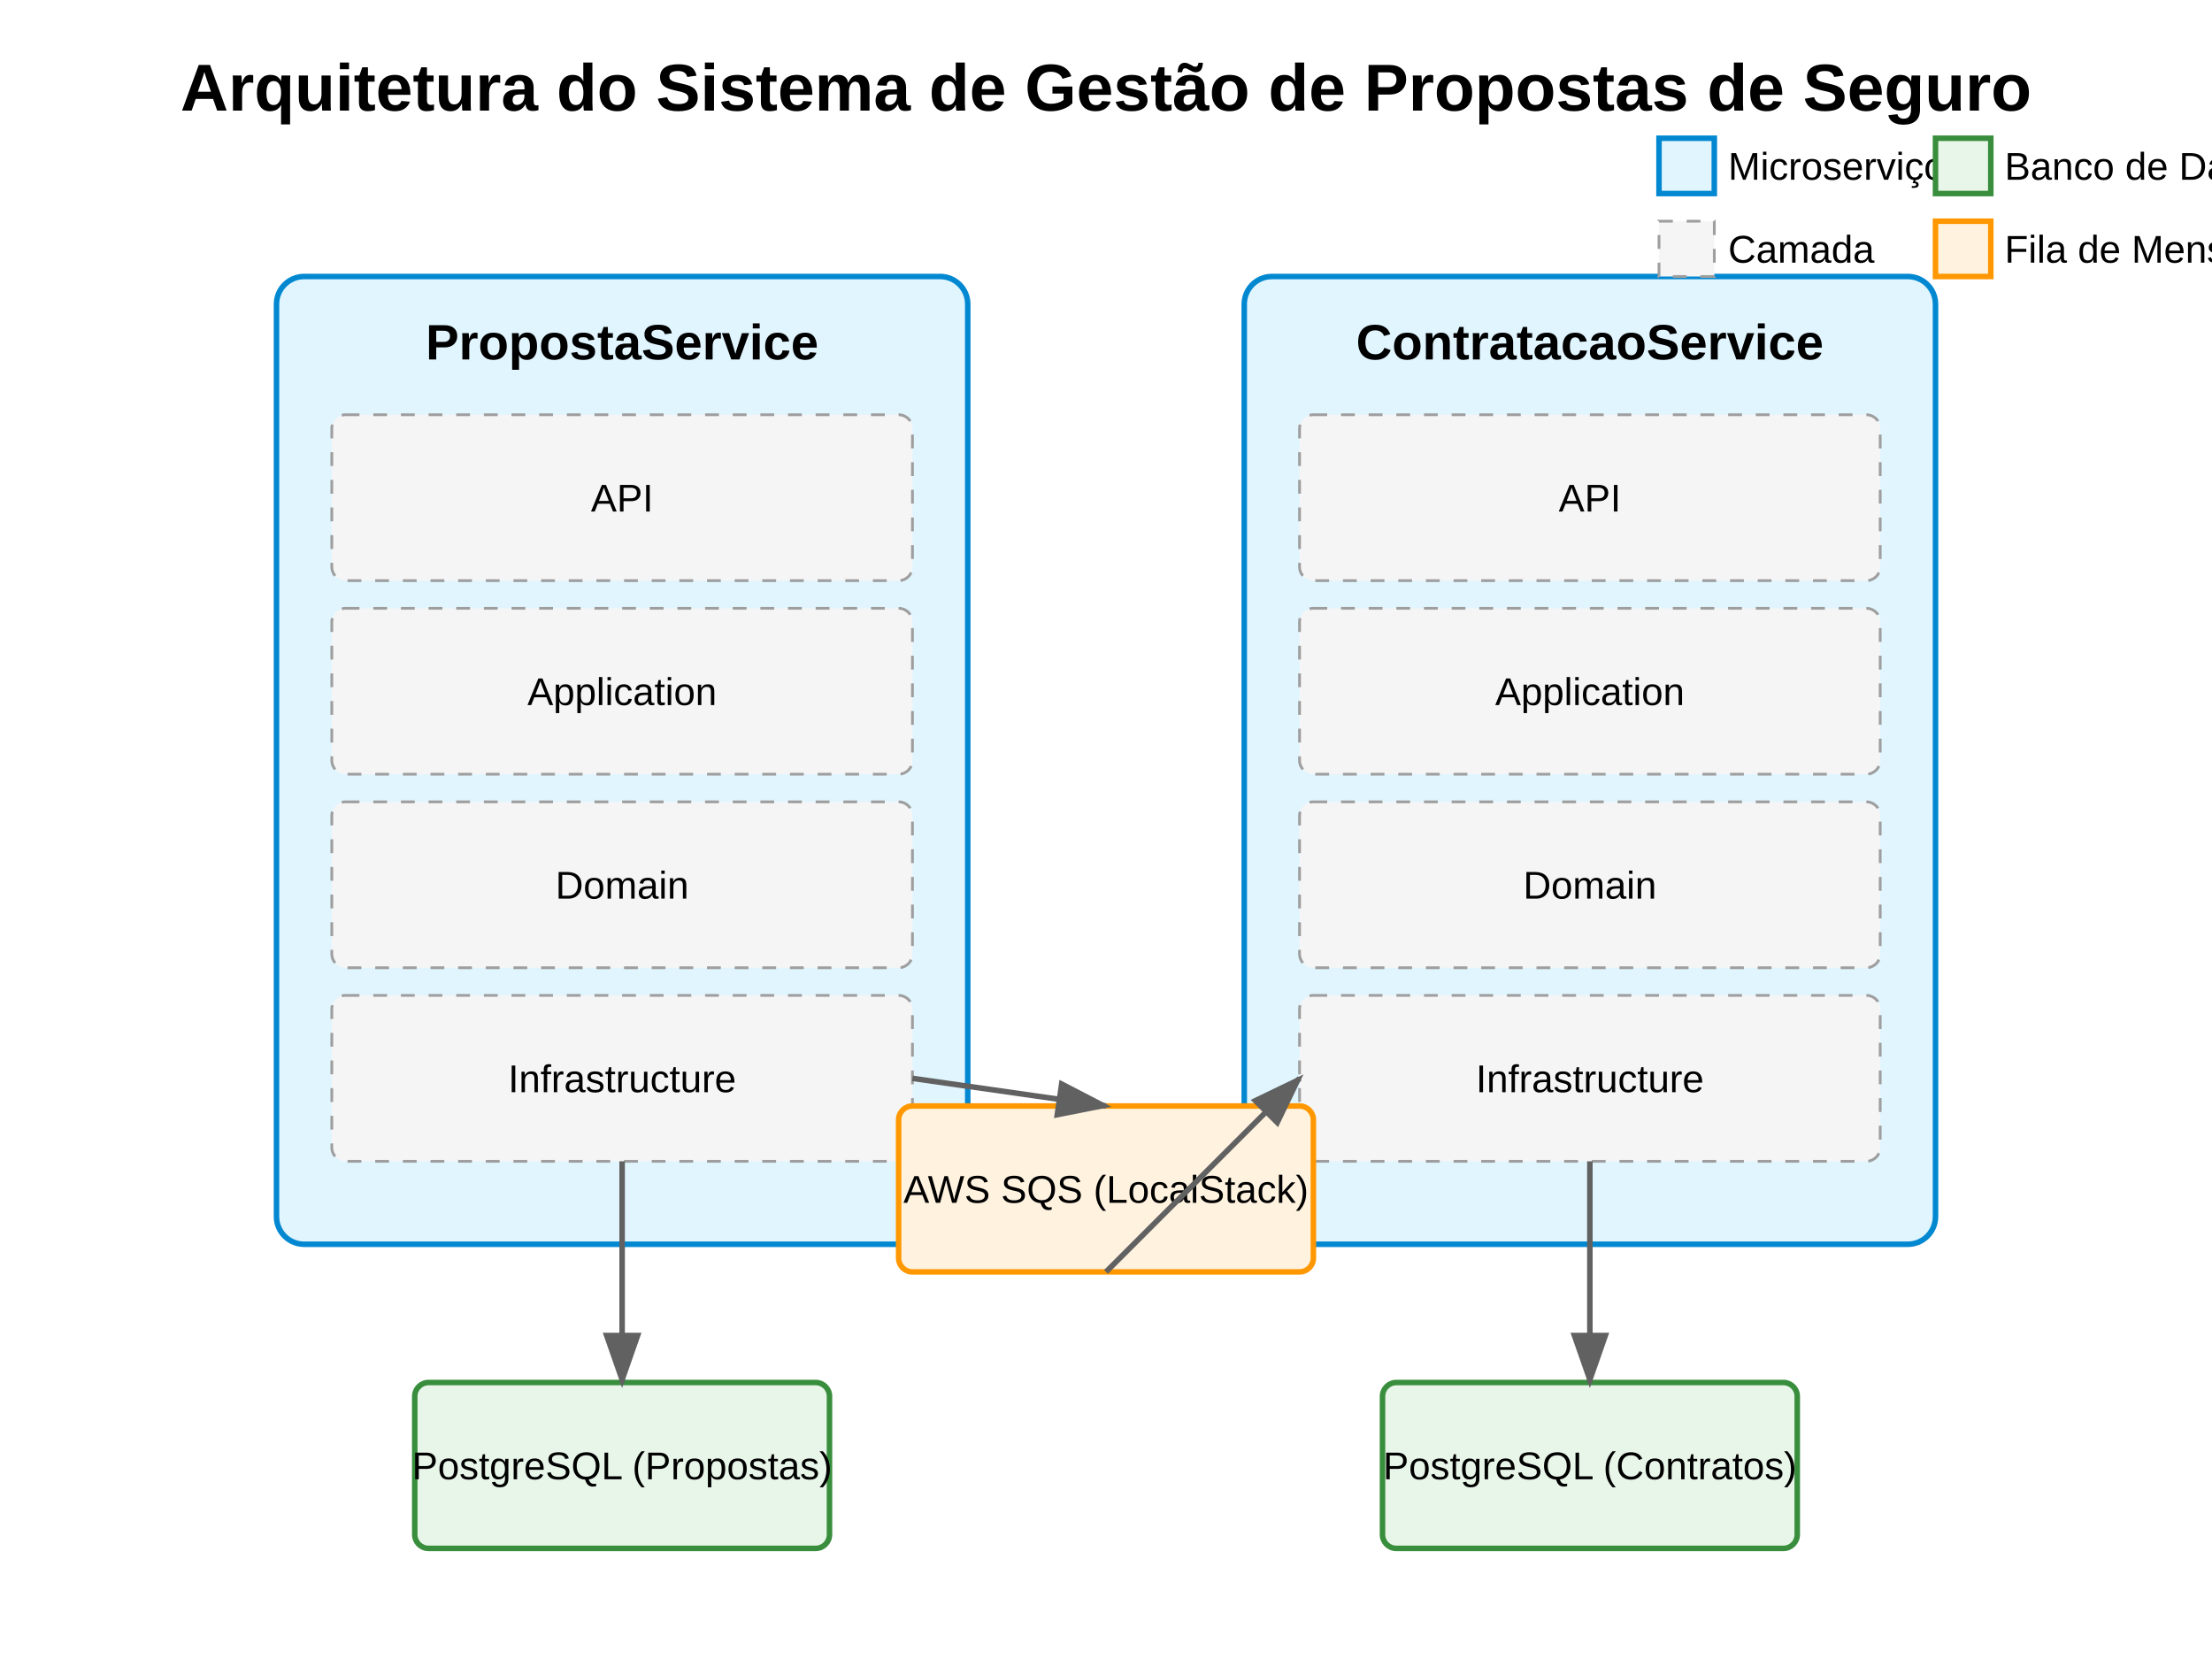
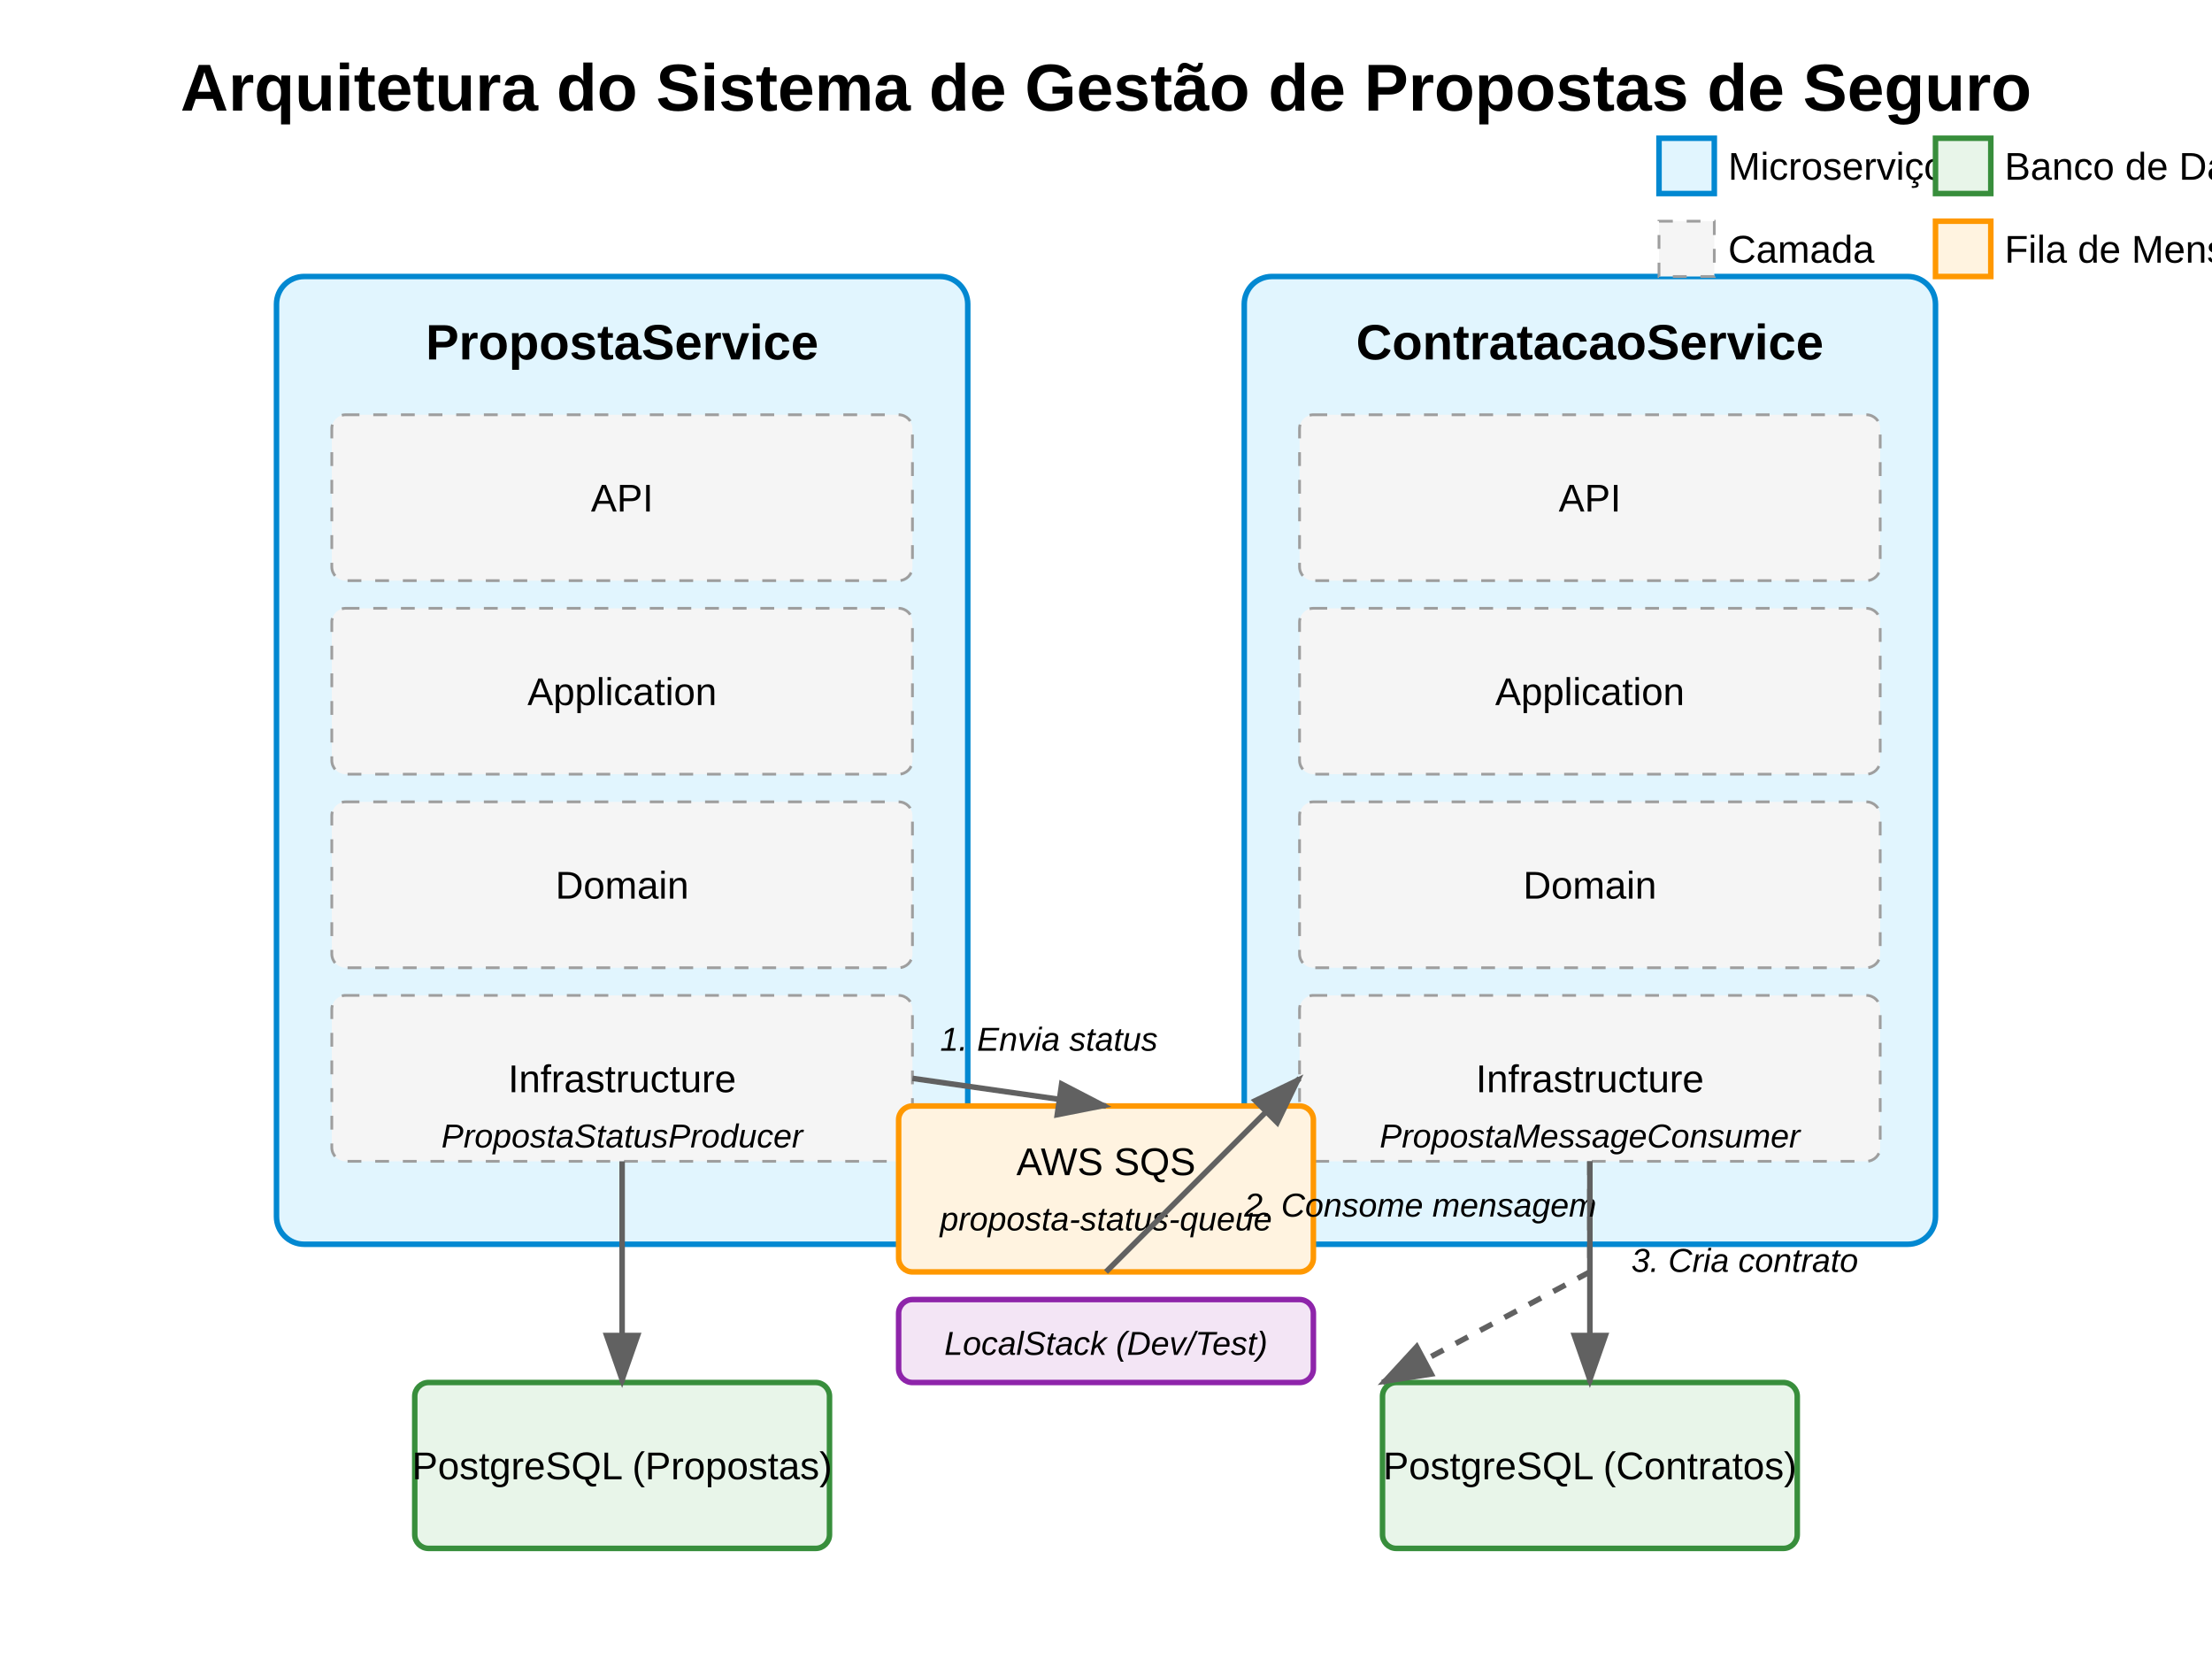
<svg xmlns="http://www.w3.org/2000/svg" version="1.1" width="800" height="600" viewBox="0 0 800 600">
  <defs>
    <style type="text/css">
      .microservice {
        fill: #e1f5fe;
        stroke: #0288d1;
        stroke-width: 2;
      }
      .layer {
        fill: #f5f5f5;
        stroke: #9e9e9e;
        stroke-width: 1;
        stroke-dasharray: 5,5;
      }
      .database {
        fill: #e8f5e9;
        stroke: #388e3c;
        stroke-width: 2;
      }
      .queue {
        fill: #fff3e0;
        stroke: #ff9800;
        stroke-width: 2;
      }
      .title {
        font-family: Arial, sans-serif;
        font-size: 24px;
        font-weight: bold;
      }
      .subtitle {
        font-family: Arial, sans-serif;
        font-size: 18px;
        font-weight: bold;
      }
      .label {
        font-family: Arial, sans-serif;
        font-size: 14px;
      }
+       .small-label {
+         font-family: Arial, sans-serif;
+         font-size: 12px;
+         font-style: italic;
+       }
      .arrow {
        stroke: #616161;
        stroke-width: 2;
        fill: none;
        marker-end: url(#arrowhead);
      }
      .dashed-arrow {
        stroke: #616161;
        stroke-width: 2;
        stroke-dasharray: 5,5;
        fill: none;
        marker-end: url(#arrowhead);
      }
    </style>
    <marker id="arrowhead" markerWidth="10" markerHeight="7" refX="9" refY="3.5" orient="auto">
      <polygon points="0 0, 10 3.5, 0 7" fill="#616161" />
    </marker>
  </defs>
  <text x="400" y="40" text-anchor="middle" class="title">Arquitetura do Sistema de Gestão de Propostas de Seguro</text>
  <rect x="100" y="100" width="250" height="350" rx="10" ry="10" class="microservice" />
  <text x="225" y="130" text-anchor="middle" class="subtitle">PropostaService</text>
  <rect x="120" y="150" width="210" height="60" rx="5" ry="5" class="layer" />
  <text x="225" y="185" text-anchor="middle" class="label">API</text>
  <rect x="120" y="220" width="210" height="60" rx="5" ry="5" class="layer" />
  <text x="225" y="255" text-anchor="middle" class="label">Application</text>
  <rect x="120" y="290" width="210" height="60" rx="5" ry="5" class="layer" />
  <text x="225" y="325" text-anchor="middle" class="label">Domain</text>
  <rect x="120" y="360" width="210" height="60" rx="5" ry="5" class="layer" />
  <text x="225" y="395" text-anchor="middle" class="label">Infrastructure</text>
+   <text x="225" y="415" text-anchor="middle" class="small-label">PropostaStatusProducer</text>
  <rect x="450" y="100" width="250" height="350" rx="10" ry="10" class="microservice" />
  <text x="575" y="130" text-anchor="middle" class="subtitle">ContratacaoService</text>
  <rect x="470" y="150" width="210" height="60" rx="5" ry="5" class="layer" />
  <text x="575" y="185" text-anchor="middle" class="label">API</text>
  <rect x="470" y="220" width="210" height="60" rx="5" ry="5" class="layer" />
  <text x="575" y="255" text-anchor="middle" class="label">Application</text>
  <rect x="470" y="290" width="210" height="60" rx="5" ry="5" class="layer" />
  <text x="575" y="325" text-anchor="middle" class="label">Domain</text>
  <rect x="470" y="360" width="210" height="60" rx="5" ry="5" class="layer" />
  <text x="575" y="395" text-anchor="middle" class="label">Infrastructure</text>
+   <text x="575" y="415" text-anchor="middle" class="small-label">PropostaMessageConsumer</text>
  <rect x="150" y="500" width="150" height="60" rx="5" ry="5" class="database" />
  <text x="225" y="535" text-anchor="middle" class="label">PostgreSQL (Propostas)</text>
  <rect x="500" y="500" width="150" height="60" rx="5" ry="5" class="database" />
  <text x="575" y="535" text-anchor="middle" class="label">PostgreSQL (Contratos)</text>
  <rect x="325" y="400" width="150" height="60" rx="5" ry="5" class="queue" />
-   <text x="400" y="435" text-anchor="middle" class="label">AWS SQS (LocalStack)</text>
+   <text x="400" y="425" text-anchor="middle" class="label">AWS SQS</text>
+   <text x="400" y="445" text-anchor="middle" class="small-label">proposta-status-queue</text>
+   <rect x="325" y="470" width="150" height="30" rx="5" ry="5" fill="#f3e5f5" stroke="#8e24aa" stroke-width="2" />
+   <text x="400" y="490" text-anchor="middle" class="small-label">LocalStack (Dev/Test)</text>
  <path d="M 225 420 L 225 500" class="arrow" />
  <path d="M 575 420 L 575 500" class="arrow" />
  <path d="M 330 390 L 400 400" class="arrow" />
+   <text x="340" y="380" class="small-label">1. Envia status</text>
  <path d="M 400 460 L 470 390" class="arrow" />
+   <text x="450" y="440" class="small-label">2. Consome mensagem</text>
+   <path d="M 575 420 L 575 460 L 500 500" class="dashed-arrow" />
+   <text x="590" y="460" class="small-label">3. Cria contrato</text>
  <rect x="600" y="50" width="20" height="20" class="microservice" />
  <text x="625" y="65" class="label">Microserviço</text>
  <rect x="600" y="80" width="20" height="20" class="layer" />
  <text x="625" y="95" class="label">Camada</text>
  <rect x="700" y="50" width="20" height="20" class="database" />
  <text x="725" y="65" class="label">Banco de Dados</text>
  <rect x="700" y="80" width="20" height="20" class="queue" />
  <text x="725" y="95" class="label">Fila de Mensagens</text>
</svg>
